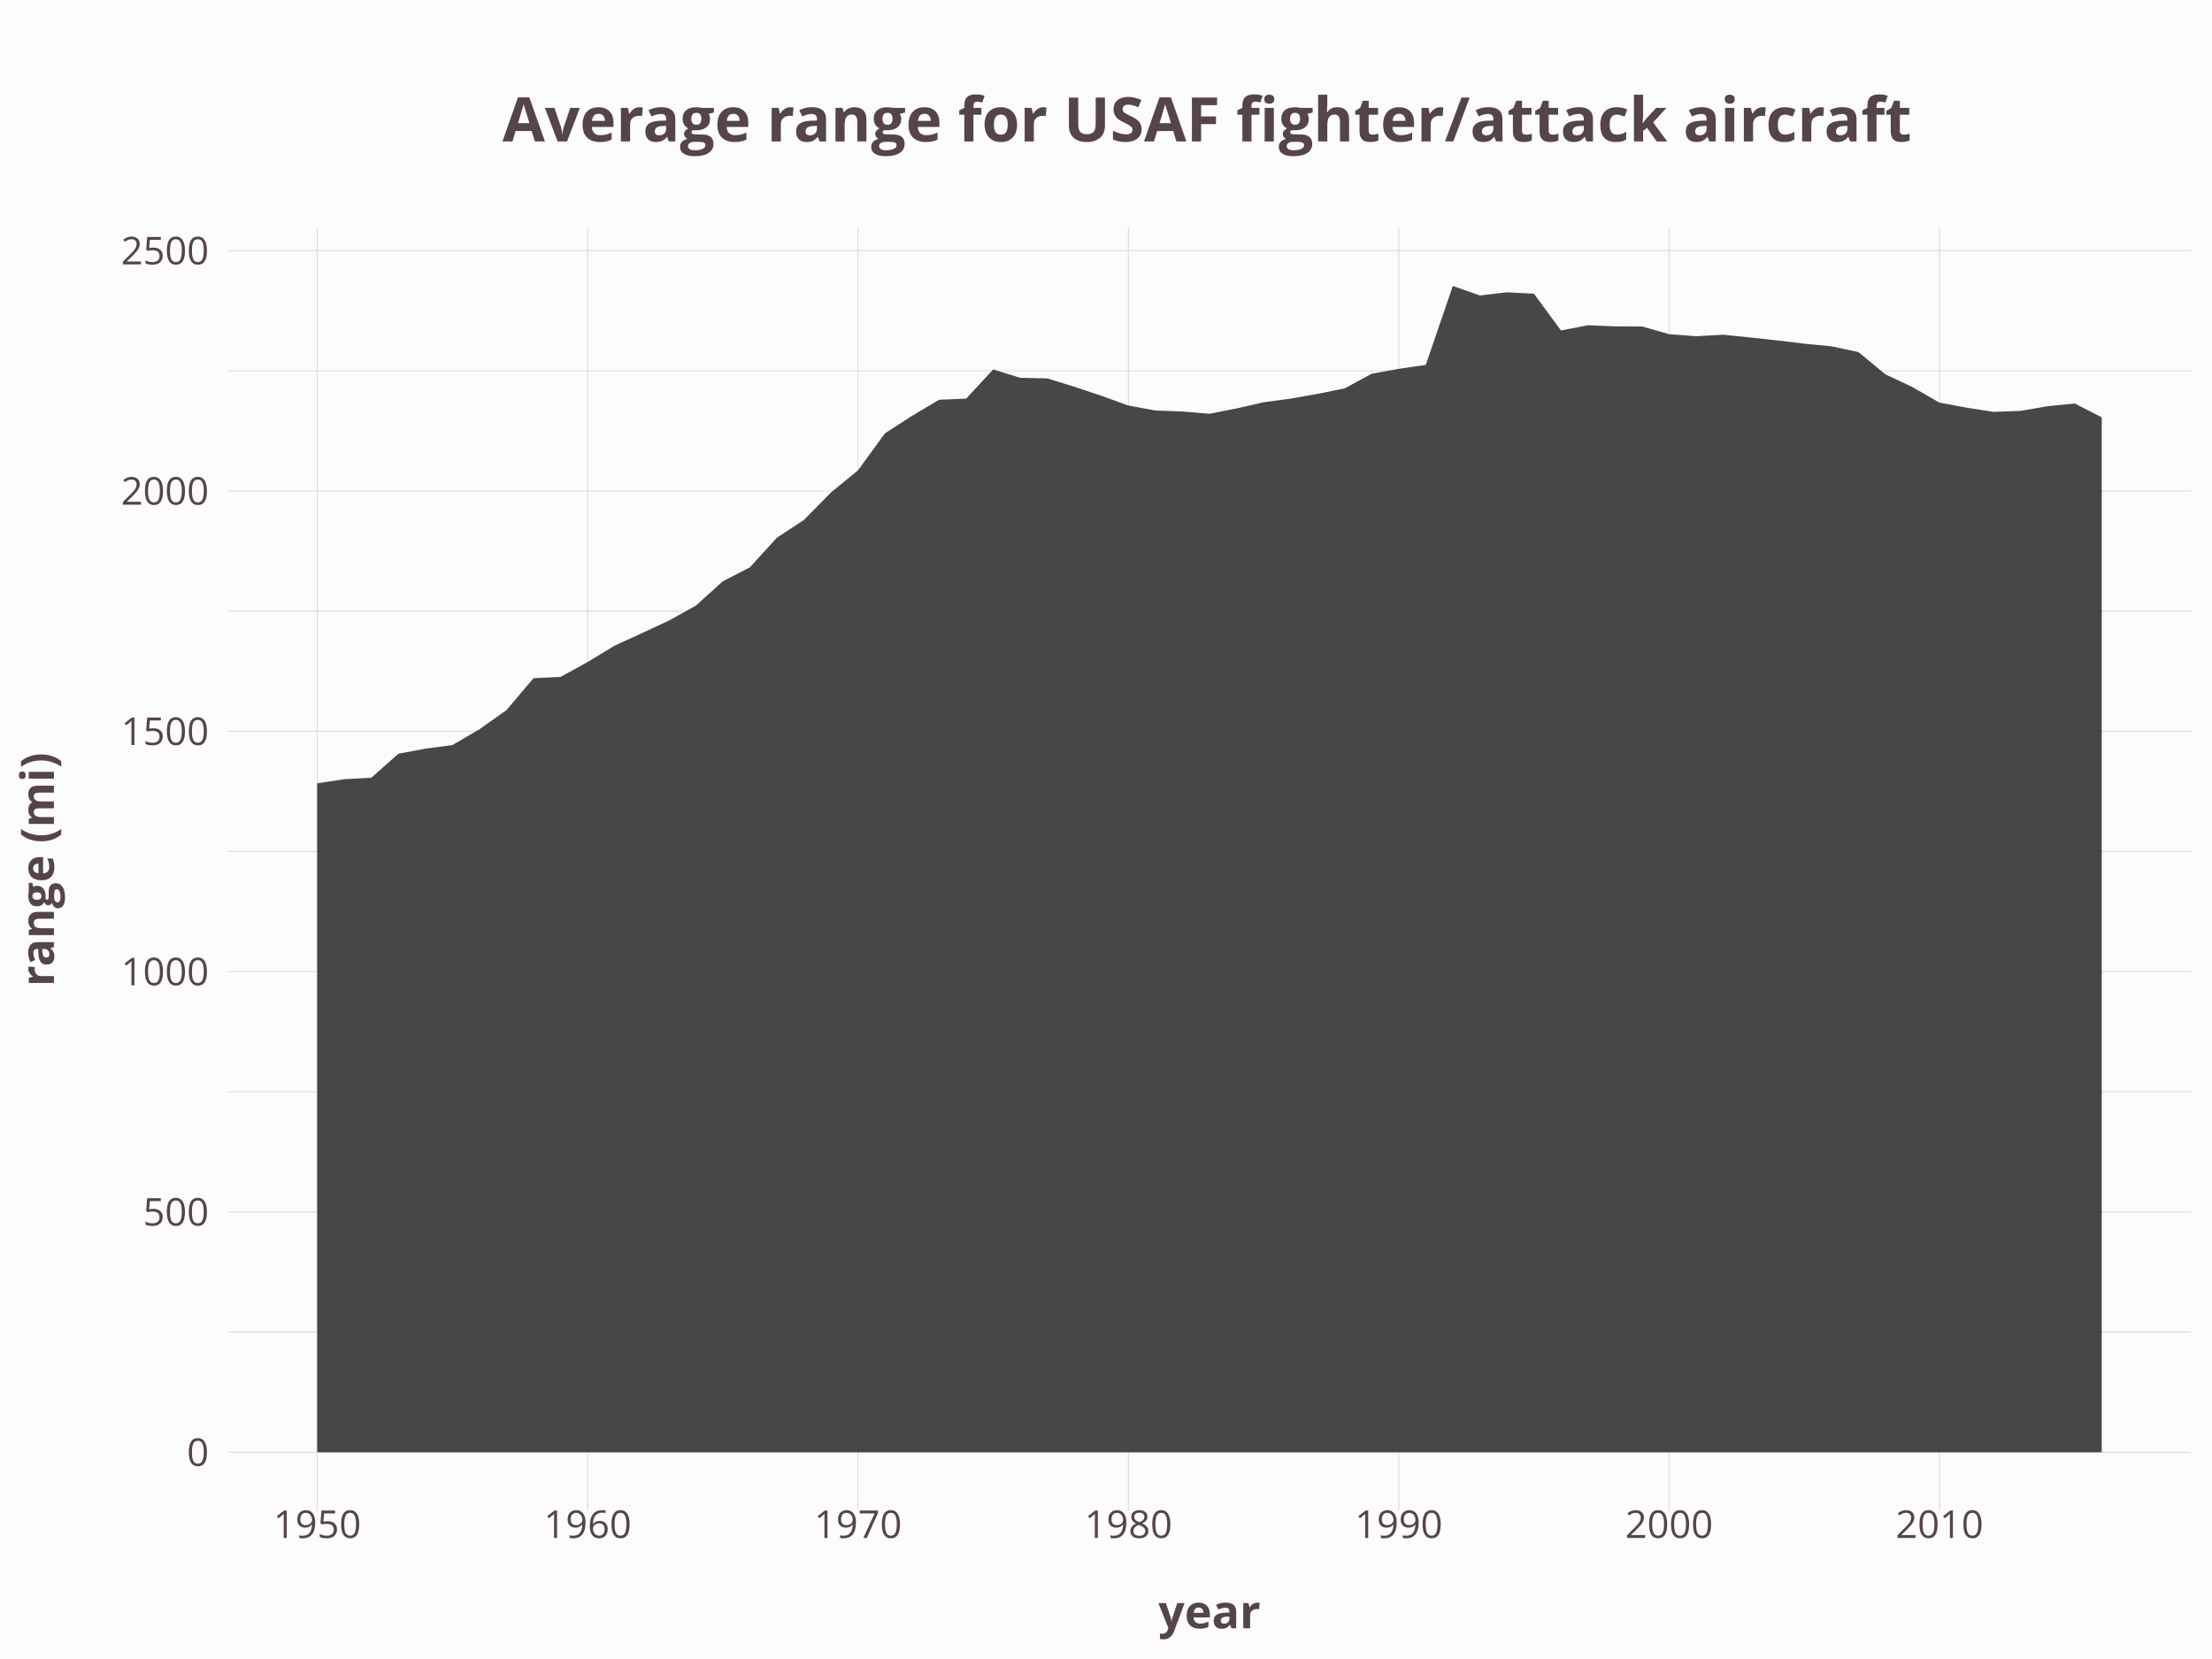
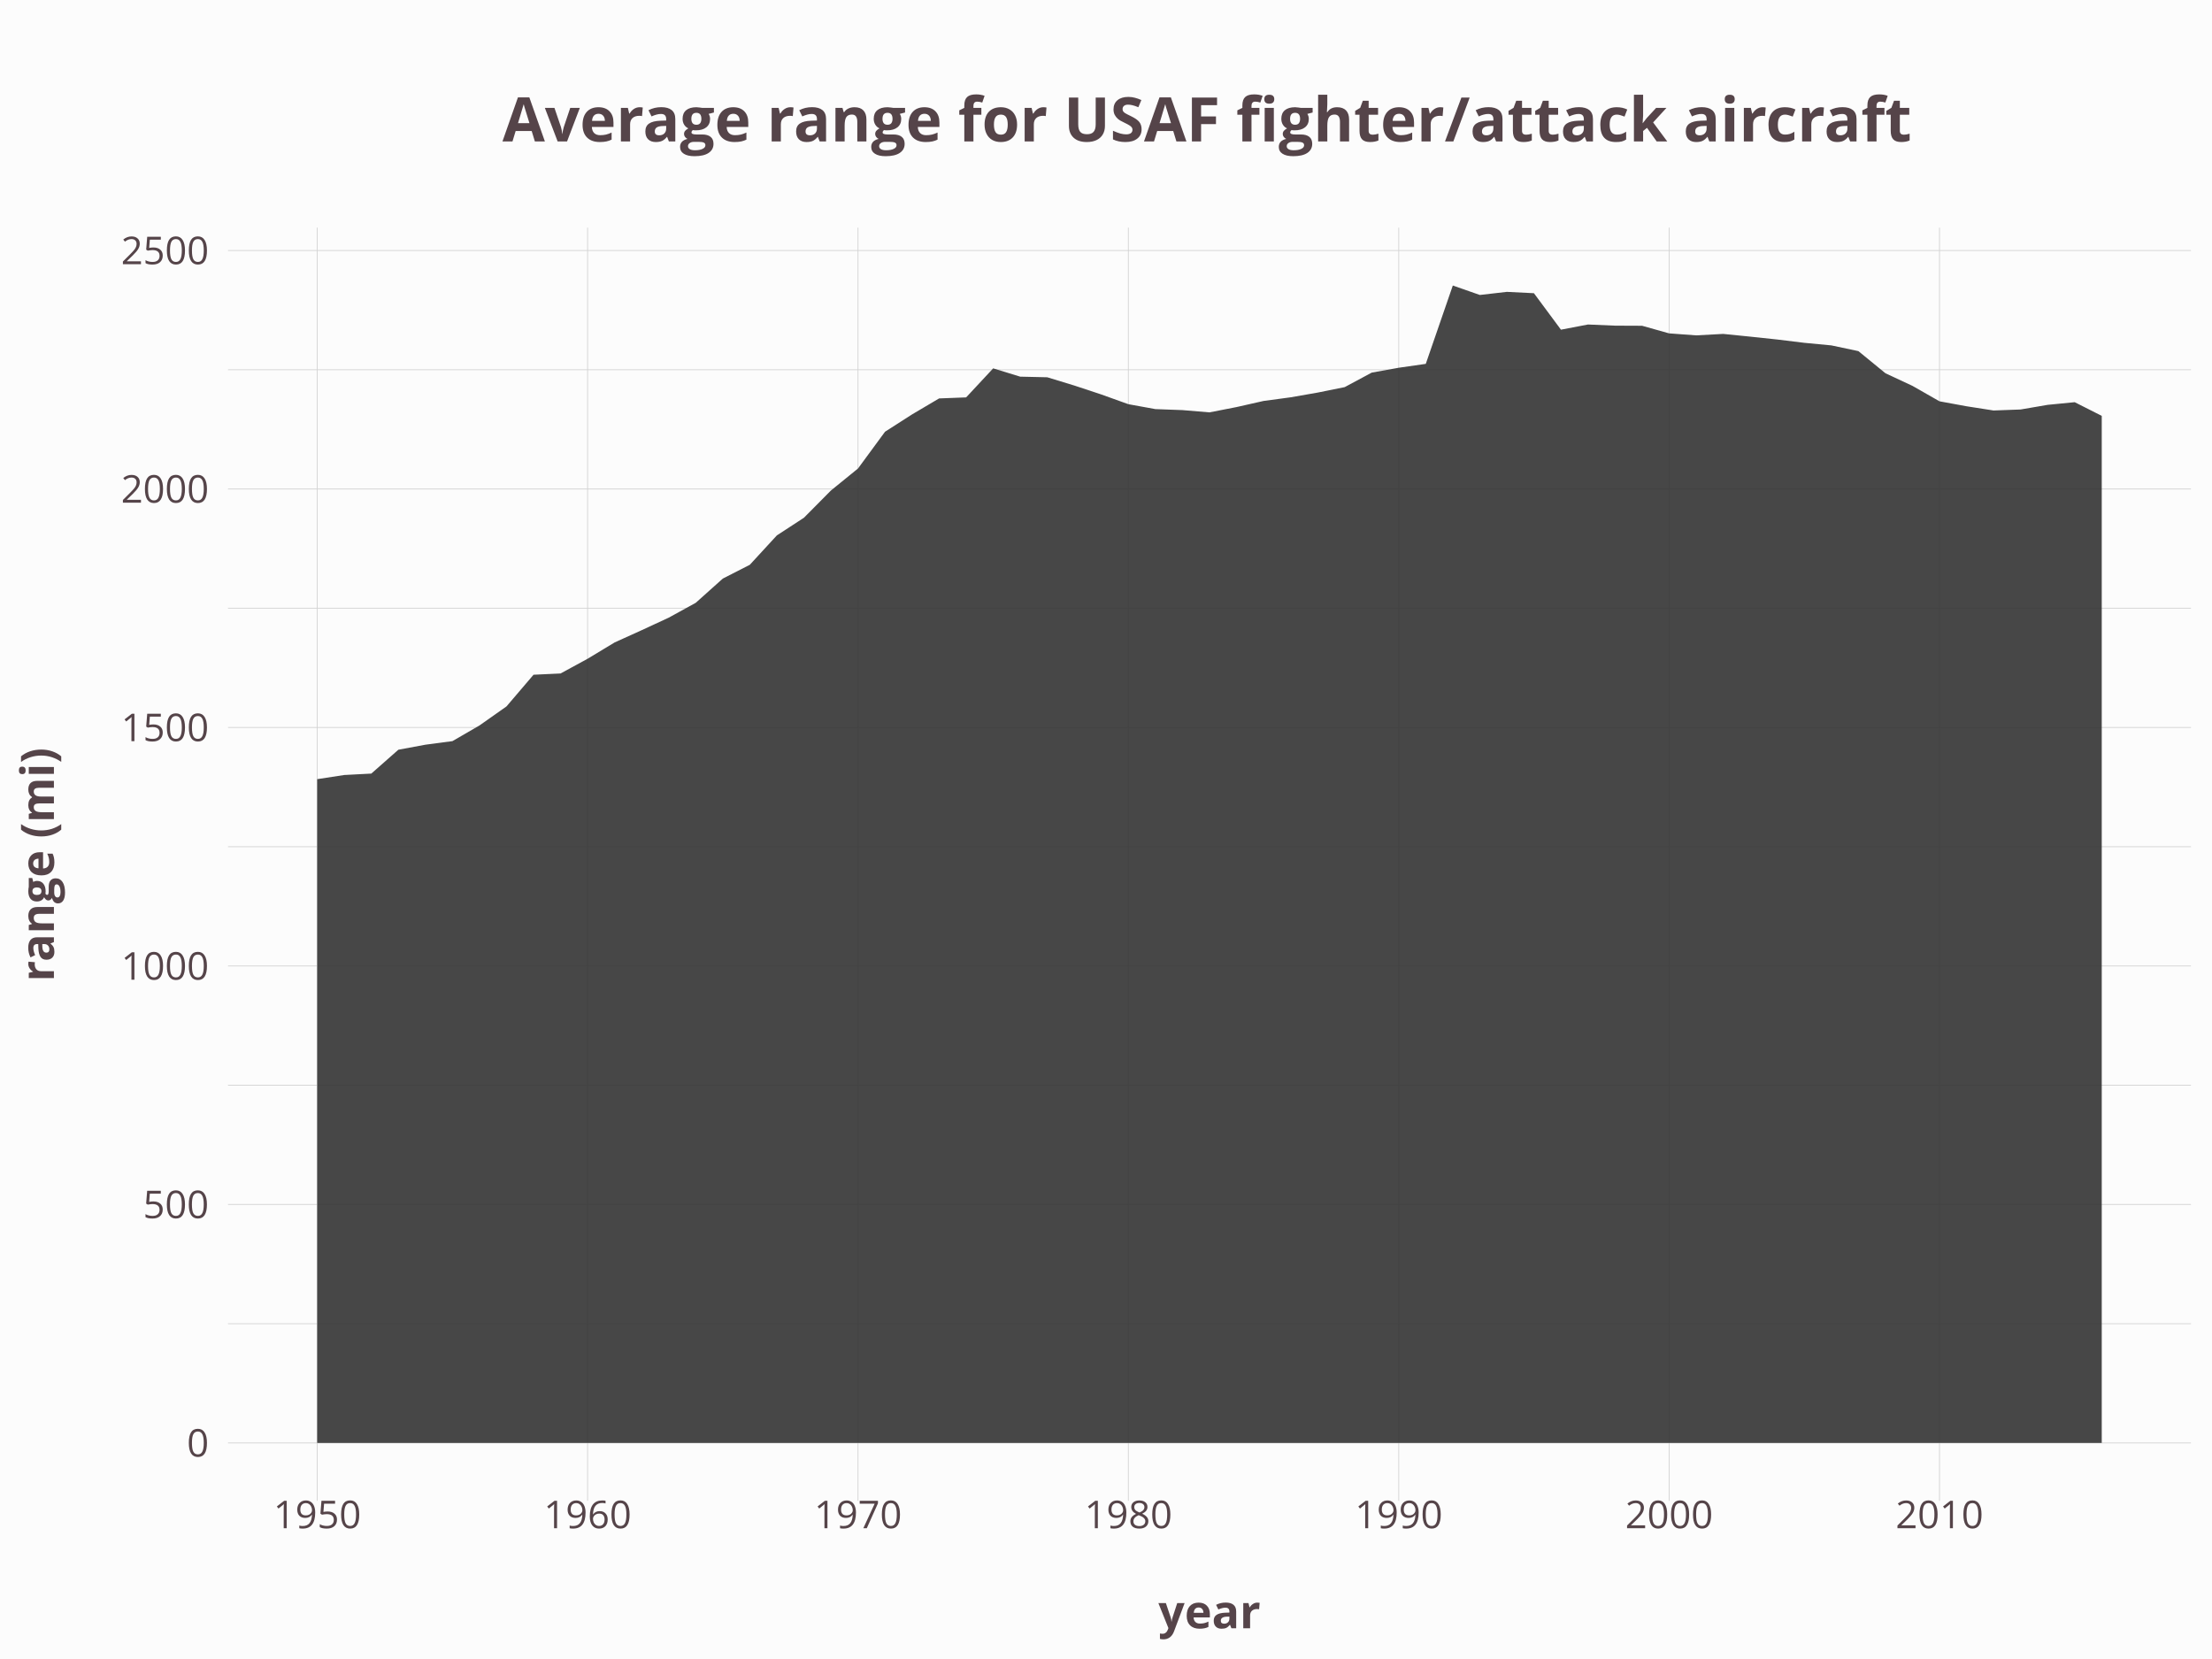
<svg xmlns="http://www.w3.org/2000/svg" viewBox="0 0 576.00 432.00">
  <defs>
    <style type="text/css">
    line, polyline, path, rect, circle {
      fill: none;
      stroke: #000000;
      stroke-linecap: round;
      stroke-linejoin: round;
      stroke-miterlimit: 10.00;
    }
  </style>
  </defs>
  <rect width="100%" height="100%" style="stroke: none; fill: #FFFFFF;" />
  <rect x="0.00" y="0.00" width="576.00" height="432.00" style="stroke-width: 1.07; stroke: #FCFCFC; fill: #FCFCFC;" />
  <defs>
-     <clipPath id="cpNTkuMzY5Nnw1NzAuNTIxfDM5My4zNDJ8NTkuMjgzMQ==">
-       <rect x="59.37" y="59.28" width="511.15" height="334.06" />
+     <clipPath id="cpNTkuMzY5Nnw1NzAuNTIxfDM5MC44MTF8NTkuMjgzMQ==">
+       <rect x="59.37" y="59.28" width="511.15" height="331.53" />
    </clipPath>
  </defs>
-   <rect x="59.37" y="59.28" width="511.15" height="334.06" style="stroke-width: 1.07; stroke: #FCFCFC; fill: #FCFCFC;" clip-path="url(#cpNTkuMzY5Nnw1NzAuNTIxfDM5My4zNDJ8NTkuMjgzMQ==)" />
-   <polyline points="59.37,346.87 570.52,346.87 " style="stroke-width: 0.21; stroke: #D3D3D3; stroke-linecap: butt;" clip-path="url(#cpNTkuMzY5Nnw1NzAuNTIxfDM5My4zNDJ8NTkuMjgzMQ==)" />
-   <polyline points="59.37,284.29 570.52,284.29 " style="stroke-width: 0.21; stroke: #D3D3D3; stroke-linecap: butt;" clip-path="url(#cpNTkuMzY5Nnw1NzAuNTIxfDM5My4zNDJ8NTkuMjgzMQ==)" />
-   <polyline points="59.37,221.72 570.52,221.72 " style="stroke-width: 0.21; stroke: #D3D3D3; stroke-linecap: butt;" clip-path="url(#cpNTkuMzY5Nnw1NzAuNTIxfDM5My4zNDJ8NTkuMjgzMQ==)" />
-   <polyline points="59.37,159.14 570.52,159.14 " style="stroke-width: 0.21; stroke: #D3D3D3; stroke-linecap: butt;" clip-path="url(#cpNTkuMzY5Nnw1NzAuNTIxfDM5My4zNDJ8NTkuMjgzMQ==)" />
-   <polyline points="59.37,96.56 570.52,96.56 " style="stroke-width: 0.21; stroke: #D3D3D3; stroke-linecap: butt;" clip-path="url(#cpNTkuMzY5Nnw1NzAuNTIxfDM5My4zNDJ8NTkuMjgzMQ==)" />
-   <polyline points="59.37,378.16 570.52,378.16 " style="stroke-width: 0.21; stroke: #D3D3D3; stroke-linecap: butt;" clip-path="url(#cpNTkuMzY5Nnw1NzAuNTIxfDM5My4zNDJ8NTkuMjgzMQ==)" />
-   <polyline points="59.37,315.58 570.52,315.58 " style="stroke-width: 0.21; stroke: #D3D3D3; stroke-linecap: butt;" clip-path="url(#cpNTkuMzY5Nnw1NzAuNTIxfDM5My4zNDJ8NTkuMjgzMQ==)" />
-   <polyline points="59.37,253.00 570.52,253.00 " style="stroke-width: 0.21; stroke: #D3D3D3; stroke-linecap: butt;" clip-path="url(#cpNTkuMzY5Nnw1NzAuNTIxfDM5My4zNDJ8NTkuMjgzMQ==)" />
-   <polyline points="59.37,190.43 570.52,190.43 " style="stroke-width: 0.21; stroke: #D3D3D3; stroke-linecap: butt;" clip-path="url(#cpNTkuMzY5Nnw1NzAuNTIxfDM5My4zNDJ8NTkuMjgzMQ==)" />
-   <polyline points="59.37,127.85 570.52,127.85 " style="stroke-width: 0.21; stroke: #D3D3D3; stroke-linecap: butt;" clip-path="url(#cpNTkuMzY5Nnw1NzAuNTIxfDM5My4zNDJ8NTkuMjgzMQ==)" />
-   <polyline points="59.37,65.27 570.52,65.27 " style="stroke-width: 0.21; stroke: #D3D3D3; stroke-linecap: butt;" clip-path="url(#cpNTkuMzY5Nnw1NzAuNTIxfDM5My4zNDJ8NTkuMjgzMQ==)" />
-   <polyline points="82.60,393.34 82.60,59.28 " style="stroke-width: 0.21; stroke: #D3D3D3; stroke-linecap: butt;" clip-path="url(#cpNTkuMzY5Nnw1NzAuNTIxfDM5My4zNDJ8NTkuMjgzMQ==)" />
-   <polyline points="153.01,393.34 153.01,59.28 " style="stroke-width: 0.21; stroke: #D3D3D3; stroke-linecap: butt;" clip-path="url(#cpNTkuMzY5Nnw1NzAuNTIxfDM5My4zNDJ8NTkuMjgzMQ==)" />
-   <polyline points="223.42,393.34 223.42,59.28 " style="stroke-width: 0.21; stroke: #D3D3D3; stroke-linecap: butt;" clip-path="url(#cpNTkuMzY5Nnw1NzAuNTIxfDM5My4zNDJ8NTkuMjgzMQ==)" />
-   <polyline points="293.82,393.34 293.82,59.28 " style="stroke-width: 0.21; stroke: #D3D3D3; stroke-linecap: butt;" clip-path="url(#cpNTkuMzY5Nnw1NzAuNTIxfDM5My4zNDJ8NTkuMjgzMQ==)" />
-   <polyline points="364.23,393.34 364.23,59.28 " style="stroke-width: 0.21; stroke: #D3D3D3; stroke-linecap: butt;" clip-path="url(#cpNTkuMzY5Nnw1NzAuNTIxfDM5My4zNDJ8NTkuMjgzMQ==)" />
-   <polyline points="434.64,393.34 434.64,59.28 " style="stroke-width: 0.21; stroke: #D3D3D3; stroke-linecap: butt;" clip-path="url(#cpNTkuMzY5Nnw1NzAuNTIxfDM5My4zNDJ8NTkuMjgzMQ==)" />
-   <polyline points="505.04,393.34 505.04,59.28 " style="stroke-width: 0.21; stroke: #D3D3D3; stroke-linecap: butt;" clip-path="url(#cpNTkuMzY5Nnw1NzAuNTIxfDM5My4zNDJ8NTkuMjgzMQ==)" />
-   <polyline points="82.60,203.98 89.64,202.90 96.69,202.52 103.73,196.27 110.77,194.95 117.81,194.01 124.85,189.90 131.89,184.90 138.93,176.59 145.97,176.26 153.01,172.40 160.05,168.12 167.09,164.90 174.13,161.62 181.17,157.72 188.21,151.37 195.25,147.74 202.29,140.03 209.34,135.39 216.38,128.24 223.42,122.47 230.46,112.82 237.50,108.28 244.54,104.09 251.58,103.81 258.62,96.20 265.66,98.38 272.70,98.54 279.74,100.70 286.78,103.05 293.82,105.60 300.86,106.89 307.90,107.15 314.95,107.74 321.99,106.36 329.03,104.75 336.07,103.80 343.11,102.56 350.15,101.13 357.19,97.32 364.23,96.04 371.27,95.02 378.31,74.47 385.35,76.94 392.39,76.12 399.43,76.48 406.47,86.05 413.51,84.69 420.55,84.99 427.60,85.02 434.64,87.02 441.68,87.55 448.72,87.16 455.76,87.88 462.80,88.64 469.84,89.50 476.88,90.18 483.92,91.67 490.96,97.48 498.00,100.80 505.04,104.85 512.08,106.15 519.12,107.25 526.16,106.99 533.21,105.78 540.25,105.07 547.29,108.67 547.29,378.16 540.25,378.16 533.21,378.16 526.16,378.16 519.12,378.16 512.08,378.16 505.04,378.16 498.00,378.16 490.96,378.16 483.92,378.16 476.88,378.16 469.84,378.16 462.80,378.16 455.76,378.16 448.72,378.16 441.68,378.16 434.64,378.16 427.60,378.16 420.55,378.16 413.51,378.16 406.47,378.16 399.43,378.16 392.39,378.16 385.35,378.16 378.31,378.16 371.27,378.16 364.23,378.16 357.19,378.16 350.15,378.16 343.11,378.16 336.07,378.16 329.03,378.16 321.99,378.16 314.95,378.16 307.90,378.16 300.86,378.16 293.82,378.16 286.78,378.16 279.74,378.16 272.70,378.16 265.66,378.16 258.62,378.16 251.58,378.16 244.54,378.16 237.50,378.16 230.46,378.16 223.42,378.16 216.38,378.16 209.34,378.16 202.29,378.16 195.25,378.16 188.21,378.16 181.17,378.16 174.13,378.16 167.09,378.16 160.05,378.16 153.01,378.16 145.97,378.16 138.93,378.16 131.89,378.16 124.85,378.16 117.81,378.16 110.77,378.16 103.73,378.16 96.69,378.16 89.64,378.16 82.60,378.16 " style="stroke-width: 1.07; stroke: none; fill: #333333; fill-opacity: 0.90;" clip-path="url(#cpNTkuMzY5Nnw1NzAuNTIxfDM5My4zNDJ8NTkuMjgzMQ==)" />
+   <rect x="59.37" y="59.28" width="511.15" height="331.53" style="stroke-width: 1.07; stroke: #FCFCFC; fill: #FCFCFC;" clip-path="url(#cpNTkuMzY5Nnw1NzAuNTIxfDM5MC44MTF8NTkuMjgzMQ==)" />
+   <polyline points="59.37,344.69 570.52,344.69 " style="stroke-width: 0.21; stroke: #D3D3D3; stroke-linecap: butt;" clip-path="url(#cpNTkuMzY5Nnw1NzAuNTIxfDM5MC44MTF8NTkuMjgzMQ==)" />
+   <polyline points="59.37,282.59 570.52,282.59 " style="stroke-width: 0.21; stroke: #D3D3D3; stroke-linecap: butt;" clip-path="url(#cpNTkuMzY5Nnw1NzAuNTIxfDM5MC44MTF8NTkuMjgzMQ==)" />
+   <polyline points="59.37,220.48 570.52,220.48 " style="stroke-width: 0.21; stroke: #D3D3D3; stroke-linecap: butt;" clip-path="url(#cpNTkuMzY5Nnw1NzAuNTIxfDM5MC44MTF8NTkuMjgzMQ==)" />
+   <polyline points="59.37,158.38 570.52,158.38 " style="stroke-width: 0.21; stroke: #D3D3D3; stroke-linecap: butt;" clip-path="url(#cpNTkuMzY5Nnw1NzAuNTIxfDM5MC44MTF8NTkuMjgzMQ==)" />
+   <polyline points="59.37,96.28 570.52,96.28 " style="stroke-width: 0.21; stroke: #D3D3D3; stroke-linecap: butt;" clip-path="url(#cpNTkuMzY5Nnw1NzAuNTIxfDM5MC44MTF8NTkuMjgzMQ==)" />
+   <polyline points="59.37,375.74 570.52,375.74 " style="stroke-width: 0.21; stroke: #D3D3D3; stroke-linecap: butt;" clip-path="url(#cpNTkuMzY5Nnw1NzAuNTIxfDM5MC44MTF8NTkuMjgzMQ==)" />
+   <polyline points="59.37,313.64 570.52,313.64 " style="stroke-width: 0.21; stroke: #D3D3D3; stroke-linecap: butt;" clip-path="url(#cpNTkuMzY5Nnw1NzAuNTIxfDM5MC44MTF8NTkuMjgzMQ==)" />
+   <polyline points="59.37,251.54 570.52,251.54 " style="stroke-width: 0.21; stroke: #D3D3D3; stroke-linecap: butt;" clip-path="url(#cpNTkuMzY5Nnw1NzAuNTIxfDM5MC44MTF8NTkuMjgzMQ==)" />
+   <polyline points="59.37,189.43 570.52,189.43 " style="stroke-width: 0.21; stroke: #D3D3D3; stroke-linecap: butt;" clip-path="url(#cpNTkuMzY5Nnw1NzAuNTIxfDM5MC44MTF8NTkuMjgzMQ==)" />
+   <polyline points="59.37,127.33 570.52,127.33 " style="stroke-width: 0.21; stroke: #D3D3D3; stroke-linecap: butt;" clip-path="url(#cpNTkuMzY5Nnw1NzAuNTIxfDM5MC44MTF8NTkuMjgzMQ==)" />
+   <polyline points="59.37,65.23 570.52,65.23 " style="stroke-width: 0.21; stroke: #D3D3D3; stroke-linecap: butt;" clip-path="url(#cpNTkuMzY5Nnw1NzAuNTIxfDM5MC44MTF8NTkuMjgzMQ==)" />
+   <polyline points="82.60,390.81 82.60,59.28 " style="stroke-width: 0.21; stroke: #D3D3D3; stroke-linecap: butt;" clip-path="url(#cpNTkuMzY5Nnw1NzAuNTIxfDM5MC44MTF8NTkuMjgzMQ==)" />
+   <polyline points="153.01,390.81 153.01,59.28 " style="stroke-width: 0.21; stroke: #D3D3D3; stroke-linecap: butt;" clip-path="url(#cpNTkuMzY5Nnw1NzAuNTIxfDM5MC44MTF8NTkuMjgzMQ==)" />
+   <polyline points="223.42,390.81 223.42,59.28 " style="stroke-width: 0.21; stroke: #D3D3D3; stroke-linecap: butt;" clip-path="url(#cpNTkuMzY5Nnw1NzAuNTIxfDM5MC44MTF8NTkuMjgzMQ==)" />
+   <polyline points="293.82,390.81 293.82,59.28 " style="stroke-width: 0.21; stroke: #D3D3D3; stroke-linecap: butt;" clip-path="url(#cpNTkuMzY5Nnw1NzAuNTIxfDM5MC44MTF8NTkuMjgzMQ==)" />
+   <polyline points="364.23,390.81 364.23,59.28 " style="stroke-width: 0.21; stroke: #D3D3D3; stroke-linecap: butt;" clip-path="url(#cpNTkuMzY5Nnw1NzAuNTIxfDM5MC44MTF8NTkuMjgzMQ==)" />
+   <polyline points="434.64,390.81 434.64,59.28 " style="stroke-width: 0.21; stroke: #D3D3D3; stroke-linecap: butt;" clip-path="url(#cpNTkuMzY5Nnw1NzAuNTIxfDM5MC44MTF8NTkuMjgzMQ==)" />
+   <polyline points="505.04,390.81 505.04,59.28 " style="stroke-width: 0.21; stroke: #D3D3D3; stroke-linecap: butt;" clip-path="url(#cpNTkuMzY5Nnw1NzAuNTIxfDM5MC44MTF8NTkuMjgzMQ==)" />
+   <polyline points="82.60,202.89 89.64,201.81 96.69,201.44 103.73,195.23 110.77,193.92 117.81,192.99 124.85,188.91 131.89,183.95 138.93,175.70 145.97,175.37 153.01,171.54 160.05,167.29 167.09,164.10 174.13,160.84 181.17,156.97 188.21,150.67 195.25,147.07 202.29,139.42 209.34,134.82 216.38,127.72 223.42,122.00 230.46,112.42 237.50,107.91 244.54,103.75 251.58,103.48 258.62,95.92 265.66,98.08 272.70,98.24 279.74,100.39 286.78,102.72 293.82,105.25 300.86,106.53 307.90,106.79 314.95,107.38 321.99,106.00 329.03,104.41 336.07,103.46 343.11,102.23 350.15,100.81 357.19,97.03 364.23,95.76 371.27,94.75 378.31,74.35 385.35,76.81 392.39,76.00 399.43,76.35 406.47,85.85 413.51,84.50 420.55,84.80 427.60,84.83 434.64,86.81 441.68,87.33 448.72,86.95 455.76,87.66 462.80,88.41 469.84,89.27 476.88,89.94 483.92,91.43 490.96,97.19 498.00,100.48 505.04,104.50 512.08,105.79 519.12,106.89 526.16,106.63 533.21,105.42 540.25,104.73 547.29,108.29 547.29,375.74 540.25,375.74 533.21,375.74 526.16,375.74 519.12,375.74 512.08,375.74 505.04,375.74 498.00,375.74 490.96,375.74 483.92,375.74 476.88,375.74 469.84,375.74 462.80,375.74 455.76,375.74 448.72,375.74 441.68,375.74 434.64,375.74 427.60,375.74 420.55,375.74 413.51,375.74 406.47,375.74 399.43,375.74 392.39,375.74 385.35,375.74 378.31,375.74 371.27,375.74 364.23,375.74 357.19,375.74 350.15,375.74 343.11,375.74 336.07,375.74 329.03,375.74 321.99,375.74 314.95,375.74 307.90,375.74 300.86,375.74 293.82,375.74 286.78,375.74 279.74,375.74 272.70,375.74 265.66,375.74 258.62,375.74 251.58,375.74 244.54,375.74 237.50,375.74 230.46,375.74 223.42,375.74 216.38,375.74 209.34,375.74 202.29,375.74 195.25,375.74 188.21,375.74 181.17,375.74 174.13,375.74 167.09,375.74 160.05,375.74 153.01,375.74 145.97,375.74 138.93,375.74 131.89,375.74 124.85,375.74 117.81,375.74 110.77,375.74 103.73,375.74 96.69,375.74 89.64,375.74 82.60,375.74 " style="stroke-width: 1.07; stroke: none; fill: #333333; fill-opacity: 0.90;" clip-path="url(#cpNTkuMzY5Nnw1NzAuNTIxfDM5MC44MTF8NTkuMjgzMQ==)" />
  <defs>
    <clipPath id="cpMHw1NzZ8NDMyfDA=">
      <rect x="0.00" y="0.00" width="576.00" height="432.00" />
    </clipPath>
  </defs>
  <g clip-path="url(#cpMHw1NzZ8NDMyfDA=)">
-     <text x="48.67" y="381.73" style="font-size: 10.00px; fill: #554449; font-family: Open Sans;" textLength="5.72px" lengthAdjust="spacingAndGlyphs">0</text>
+     <text x="48.67" y="379.31" style="font-size: 10.00px; fill: #554449; font-family: Open Sans;" textLength="5.72px" lengthAdjust="spacingAndGlyphs">0</text>
  </g>
  <g clip-path="url(#cpMHw1NzZ8NDMyfDA=)">
-     <text x="37.23" y="319.15" style="font-size: 10.00px; fill: #554449; font-family: Open Sans;" textLength="17.15px" lengthAdjust="spacingAndGlyphs">500</text>
+     <text x="37.23" y="317.21" style="font-size: 10.00px; fill: #554449; font-family: Open Sans;" textLength="17.15px" lengthAdjust="spacingAndGlyphs">500</text>
  </g>
  <g clip-path="url(#cpMHw1NzZ8NDMyfDA=)">
-     <text x="31.52" y="256.57" style="font-size: 10.00px; fill: #554449; font-family: Open Sans;" textLength="22.87px" lengthAdjust="spacingAndGlyphs">1000</text>
+     <text x="31.52" y="255.11" style="font-size: 10.00px; fill: #554449; font-family: Open Sans;" textLength="22.87px" lengthAdjust="spacingAndGlyphs">1000</text>
  </g>
  <g clip-path="url(#cpMHw1NzZ8NDMyfDA=)">
-     <text x="31.52" y="194.00" style="font-size: 10.00px; fill: #554449; font-family: Open Sans;" textLength="22.87px" lengthAdjust="spacingAndGlyphs">1500</text>
+     <text x="31.52" y="193.00" style="font-size: 10.00px; fill: #554449; font-family: Open Sans;" textLength="22.87px" lengthAdjust="spacingAndGlyphs">1500</text>
  </g>
  <g clip-path="url(#cpMHw1NzZ8NDMyfDA=)">
-     <text x="31.52" y="131.42" style="font-size: 10.00px; fill: #554449; font-family: Open Sans;" textLength="22.87px" lengthAdjust="spacingAndGlyphs">2000</text>
+     <text x="31.52" y="130.90" style="font-size: 10.00px; fill: #554449; font-family: Open Sans;" textLength="22.87px" lengthAdjust="spacingAndGlyphs">2000</text>
  </g>
  <g clip-path="url(#cpMHw1NzZ8NDMyfDA=)">
-     <text x="31.52" y="68.84" style="font-size: 10.00px; fill: #554449; font-family: Open Sans;" textLength="22.87px" lengthAdjust="spacingAndGlyphs">2500</text>
+     <text x="31.52" y="68.80" style="font-size: 10.00px; fill: #554449; font-family: Open Sans;" textLength="22.87px" lengthAdjust="spacingAndGlyphs">2500</text>
  </g>
-   <polyline points="59.37,378.16 59.37,378.16 " style="stroke-width: 1.07; stroke: #333333; stroke-linecap: butt;" clip-path="url(#cpMHw1NzZ8NDMyfDA=)" />
-   <polyline points="59.37,315.58 59.37,315.58 " style="stroke-width: 1.07; stroke: #333333; stroke-linecap: butt;" clip-path="url(#cpMHw1NzZ8NDMyfDA=)" />
-   <polyline points="59.37,253.00 59.37,253.00 " style="stroke-width: 1.07; stroke: #333333; stroke-linecap: butt;" clip-path="url(#cpMHw1NzZ8NDMyfDA=)" />
-   <polyline points="59.37,190.43 59.37,190.43 " style="stroke-width: 1.07; stroke: #333333; stroke-linecap: butt;" clip-path="url(#cpMHw1NzZ8NDMyfDA=)" />
-   <polyline points="59.37,127.85 59.37,127.85 " style="stroke-width: 1.07; stroke: #333333; stroke-linecap: butt;" clip-path="url(#cpMHw1NzZ8NDMyfDA=)" />
-   <polyline points="59.37,65.27 59.37,65.27 " style="stroke-width: 1.07; stroke: #333333; stroke-linecap: butt;" clip-path="url(#cpMHw1NzZ8NDMyfDA=)" />
-   <polyline points="82.60,393.34 82.60,393.34 " style="stroke-width: 1.07; stroke: #333333; stroke-linecap: butt;" clip-path="url(#cpMHw1NzZ8NDMyfDA=)" />
-   <polyline points="153.01,393.34 153.01,393.34 " style="stroke-width: 1.07; stroke: #333333; stroke-linecap: butt;" clip-path="url(#cpMHw1NzZ8NDMyfDA=)" />
-   <polyline points="223.42,393.34 223.42,393.34 " style="stroke-width: 1.07; stroke: #333333; stroke-linecap: butt;" clip-path="url(#cpMHw1NzZ8NDMyfDA=)" />
-   <polyline points="293.82,393.34 293.82,393.34 " style="stroke-width: 1.07; stroke: #333333; stroke-linecap: butt;" clip-path="url(#cpMHw1NzZ8NDMyfDA=)" />
-   <polyline points="364.23,393.34 364.23,393.34 " style="stroke-width: 1.07; stroke: #333333; stroke-linecap: butt;" clip-path="url(#cpMHw1NzZ8NDMyfDA=)" />
-   <polyline points="434.64,393.34 434.64,393.34 " style="stroke-width: 1.07; stroke: #333333; stroke-linecap: butt;" clip-path="url(#cpMHw1NzZ8NDMyfDA=)" />
-   <polyline points="505.04,393.34 505.04,393.34 " style="stroke-width: 1.07; stroke: #333333; stroke-linecap: butt;" clip-path="url(#cpMHw1NzZ8NDMyfDA=)" />
+   <polyline points="59.37,375.74 59.37,375.74 " style="stroke-width: 1.07; stroke: #333333; stroke-linecap: butt;" clip-path="url(#cpMHw1NzZ8NDMyfDA=)" />
+   <polyline points="59.37,313.64 59.37,313.64 " style="stroke-width: 1.07; stroke: #333333; stroke-linecap: butt;" clip-path="url(#cpMHw1NzZ8NDMyfDA=)" />
+   <polyline points="59.37,251.54 59.37,251.54 " style="stroke-width: 1.07; stroke: #333333; stroke-linecap: butt;" clip-path="url(#cpMHw1NzZ8NDMyfDA=)" />
+   <polyline points="59.37,189.43 59.37,189.43 " style="stroke-width: 1.07; stroke: #333333; stroke-linecap: butt;" clip-path="url(#cpMHw1NzZ8NDMyfDA=)" />
+   <polyline points="59.37,127.33 59.37,127.33 " style="stroke-width: 1.07; stroke: #333333; stroke-linecap: butt;" clip-path="url(#cpMHw1NzZ8NDMyfDA=)" />
+   <polyline points="59.37,65.23 59.37,65.23 " style="stroke-width: 1.07; stroke: #333333; stroke-linecap: butt;" clip-path="url(#cpMHw1NzZ8NDMyfDA=)" />
+   <polyline points="82.60,390.81 82.60,390.81 " style="stroke-width: 1.07; stroke: #333333; stroke-linecap: butt;" clip-path="url(#cpMHw1NzZ8NDMyfDA=)" />
+   <polyline points="153.01,390.81 153.01,390.81 " style="stroke-width: 1.07; stroke: #333333; stroke-linecap: butt;" clip-path="url(#cpMHw1NzZ8NDMyfDA=)" />
+   <polyline points="223.42,390.81 223.42,390.81 " style="stroke-width: 1.07; stroke: #333333; stroke-linecap: butt;" clip-path="url(#cpMHw1NzZ8NDMyfDA=)" />
+   <polyline points="293.82,390.81 293.82,390.81 " style="stroke-width: 1.07; stroke: #333333; stroke-linecap: butt;" clip-path="url(#cpMHw1NzZ8NDMyfDA=)" />
+   <polyline points="364.23,390.81 364.23,390.81 " style="stroke-width: 1.07; stroke: #333333; stroke-linecap: butt;" clip-path="url(#cpMHw1NzZ8NDMyfDA=)" />
+   <polyline points="434.64,390.81 434.64,390.81 " style="stroke-width: 1.07; stroke: #333333; stroke-linecap: butt;" clip-path="url(#cpMHw1NzZ8NDMyfDA=)" />
+   <polyline points="505.04,390.81 505.04,390.81 " style="stroke-width: 1.07; stroke: #333333; stroke-linecap: butt;" clip-path="url(#cpMHw1NzZ8NDMyfDA=)" />
  <g clip-path="url(#cpMHw1NzZ8NDMyfDA=)">
-     <text x="71.17" y="400.48" style="font-size: 10.00px; fill: #554449; font-family: Open Sans;" textLength="22.87px" lengthAdjust="spacingAndGlyphs">1950</text>
+     <text x="71.17" y="397.95" style="font-size: 10.00px; fill: #554449; font-family: Open Sans;" textLength="22.87px" lengthAdjust="spacingAndGlyphs">1950</text>
  </g>
  <g clip-path="url(#cpMHw1NzZ8NDMyfDA=)">
-     <text x="141.57" y="400.48" style="font-size: 10.00px; fill: #554449; font-family: Open Sans;" textLength="22.87px" lengthAdjust="spacingAndGlyphs">1960</text>
+     <text x="141.57" y="397.95" style="font-size: 10.00px; fill: #554449; font-family: Open Sans;" textLength="22.87px" lengthAdjust="spacingAndGlyphs">1960</text>
  </g>
  <g clip-path="url(#cpMHw1NzZ8NDMyfDA=)">
-     <text x="211.98" y="400.48" style="font-size: 10.00px; fill: #554449; font-family: Open Sans;" textLength="22.87px" lengthAdjust="spacingAndGlyphs">1970</text>
+     <text x="211.98" y="397.95" style="font-size: 10.00px; fill: #554449; font-family: Open Sans;" textLength="22.87px" lengthAdjust="spacingAndGlyphs">1970</text>
  </g>
  <g clip-path="url(#cpMHw1NzZ8NDMyfDA=)">
-     <text x="282.39" y="400.48" style="font-size: 10.00px; fill: #554449; font-family: Open Sans;" textLength="22.87px" lengthAdjust="spacingAndGlyphs">1980</text>
+     <text x="282.39" y="397.95" style="font-size: 10.00px; fill: #554449; font-family: Open Sans;" textLength="22.87px" lengthAdjust="spacingAndGlyphs">1980</text>
  </g>
  <g clip-path="url(#cpMHw1NzZ8NDMyfDA=)">
-     <text x="352.79" y="400.48" style="font-size: 10.00px; fill: #554449; font-family: Open Sans;" textLength="22.87px" lengthAdjust="spacingAndGlyphs">1990</text>
+     <text x="352.79" y="397.95" style="font-size: 10.00px; fill: #554449; font-family: Open Sans;" textLength="22.87px" lengthAdjust="spacingAndGlyphs">1990</text>
  </g>
  <g clip-path="url(#cpMHw1NzZ8NDMyfDA=)">
-     <text x="423.20" y="400.48" style="font-size: 10.00px; fill: #554449; font-family: Open Sans;" textLength="22.87px" lengthAdjust="spacingAndGlyphs">2000</text>
+     <text x="423.20" y="397.95" style="font-size: 10.00px; fill: #554449; font-family: Open Sans;" textLength="22.87px" lengthAdjust="spacingAndGlyphs">2000</text>
  </g>
  <g clip-path="url(#cpMHw1NzZ8NDMyfDA=)">
-     <text x="493.61" y="400.48" style="font-size: 10.00px; fill: #554449; font-family: Open Sans;" textLength="22.87px" lengthAdjust="spacingAndGlyphs">2010</text>
+     <text x="493.61" y="397.95" style="font-size: 10.00px; fill: #554449; font-family: Open Sans;" textLength="22.87px" lengthAdjust="spacingAndGlyphs">2010</text>
  </g>
  <g clip-path="url(#cpMHw1NzZ8NDMyfDA=)">
    <text x="301.64" y="423.99" style="font-size: 12.00px; font-weight: bold; fill: #554449; font-family: Open Sans;" textLength="26.61px" lengthAdjust="spacingAndGlyphs">year</text>
  </g>
  <g clip-path="url(#cpMHw1NzZ8NDMyfDA=)">
-     <text transform="translate(14.04,256.89) rotate(-90)" style="font-size: 12.00px; font-weight: bold; fill: #554449; font-family: Open Sans;" textLength="61.15px" lengthAdjust="spacingAndGlyphs">range (mi)</text>
+     <text transform="translate(14.04,255.62) rotate(-90)" style="font-size: 12.00px; font-weight: bold; fill: #554449; font-family: Open Sans;" textLength="61.15px" lengthAdjust="spacingAndGlyphs">range (mi)</text>
  </g>
  <g clip-path="url(#cpMHw1NzZ8NDMyfDA=)">
    <text x="130.84" y="36.83" style="font-size: 16.00px; font-weight: bold; fill: #554449; font-family: Open Sans;" textLength="368.21px" lengthAdjust="spacingAndGlyphs">Average range for USAF fighter/attack aircraft</text>
  </g>
</svg>
